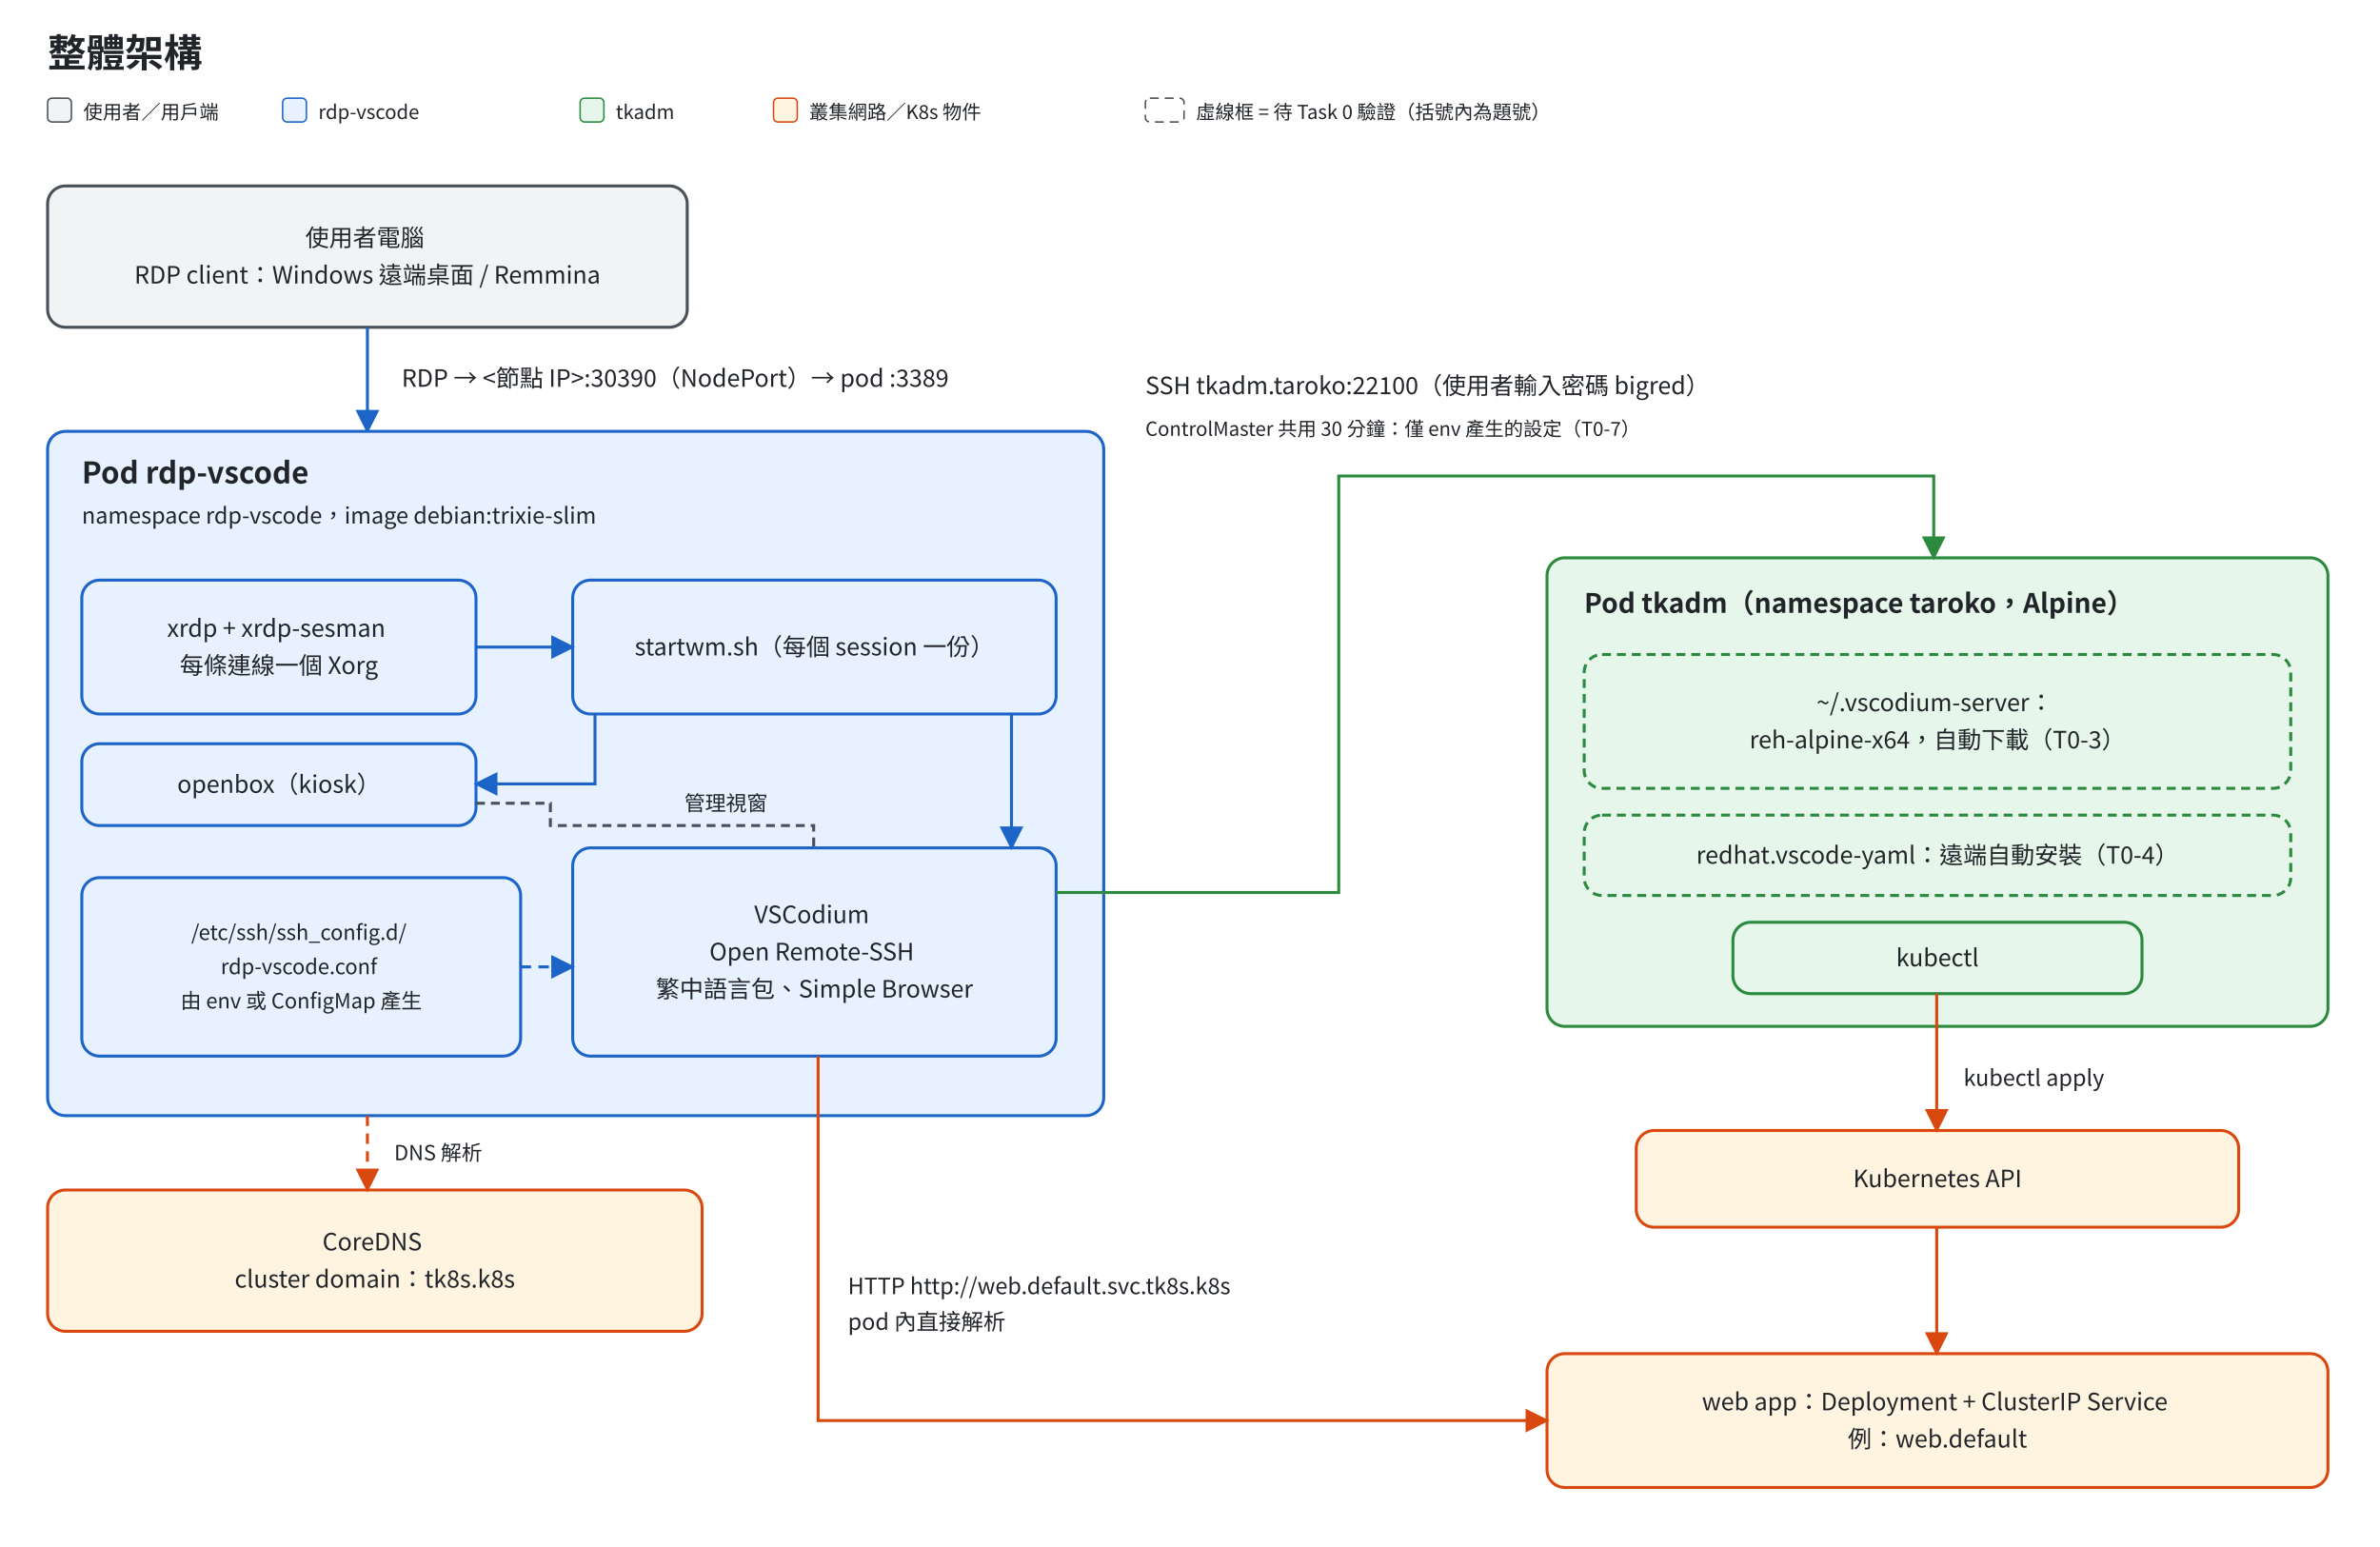
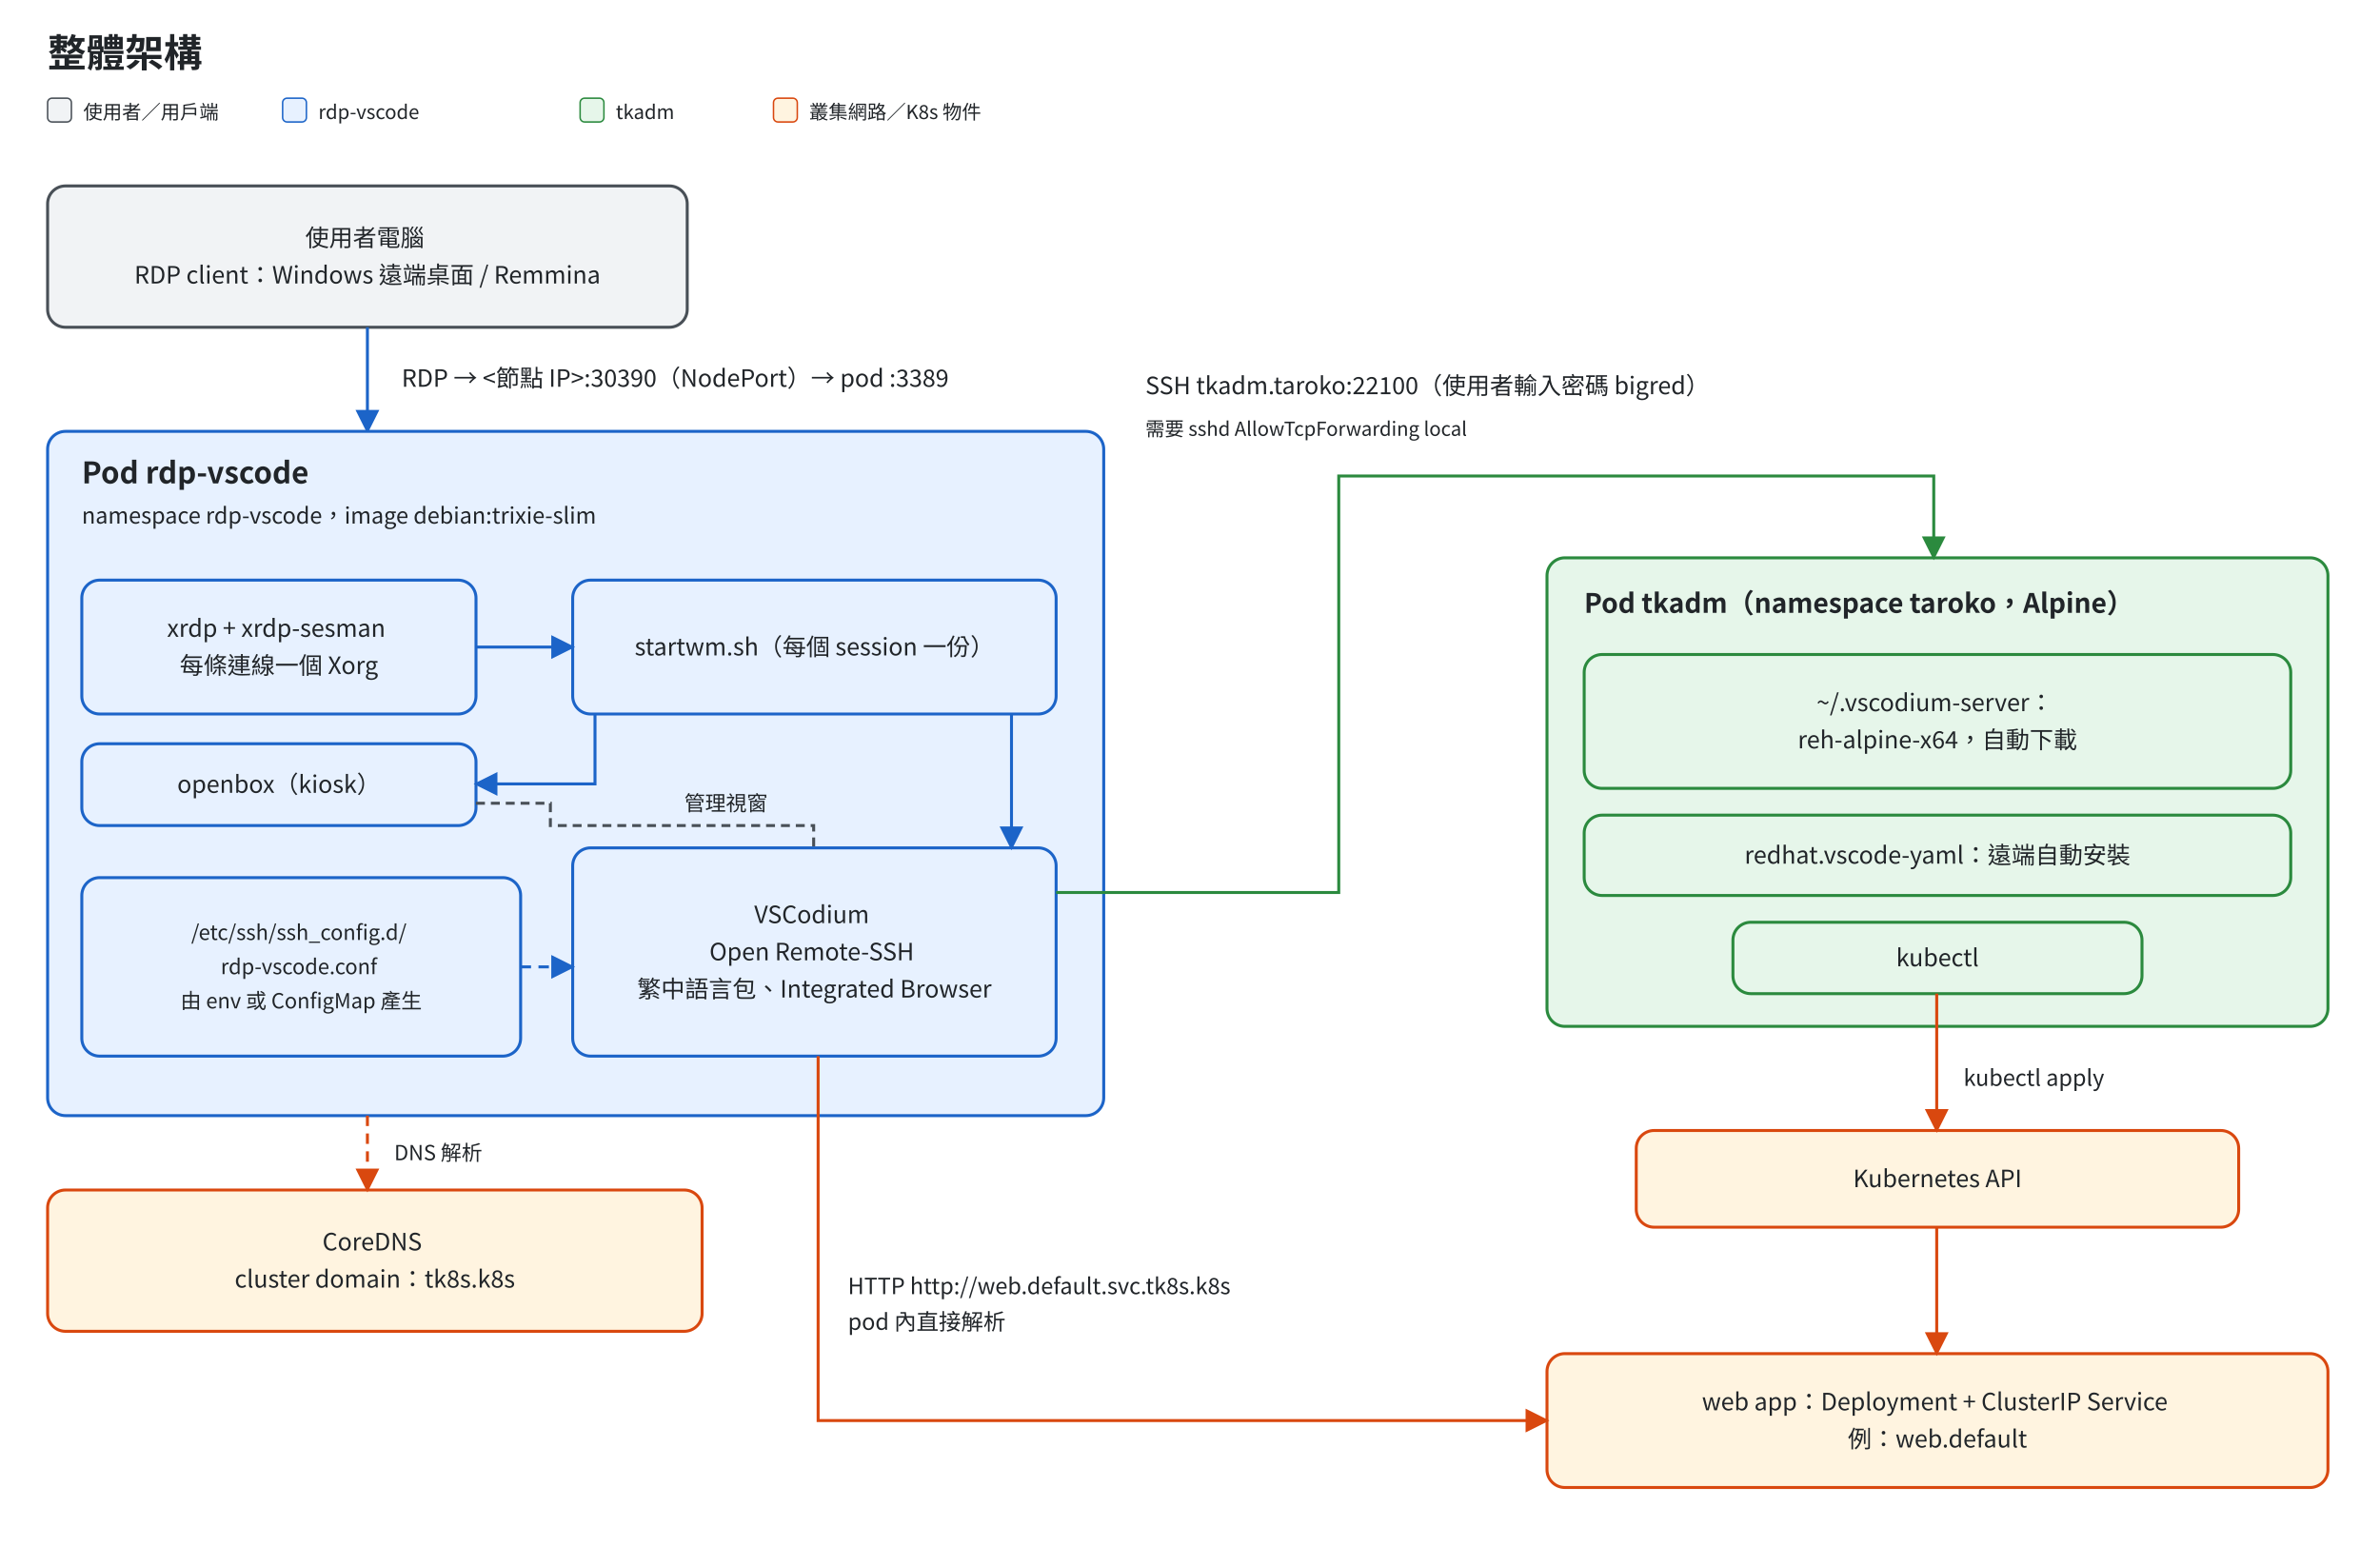
<svg xmlns="http://www.w3.org/2000/svg" version="1.1" width="1600" height="1040" viewBox="0 0 1600 1040">
  <rect width="1600" height="1040" fill="#ffffff" />
  <defs>
    <marker id="arrow-gray" viewBox="0 0 10 10" refX="9" refY="5" markerWidth="8" markerHeight="8" orient="auto">
      <path d="M 0 0 L 10 5 L 0 10 z" fill="#495057" />
    </marker>
    <marker id="arrow-blue" viewBox="0 0 10 10" refX="9" refY="5" markerWidth="8" markerHeight="8" orient="auto">
      <path d="M 0 0 L 10 5 L 0 10 z" fill="#1c64c8" />
    </marker>
    <marker id="arrow-green" viewBox="0 0 10 10" refX="9" refY="5" markerWidth="8" markerHeight="8" orient="auto">
      <path d="M 0 0 L 10 5 L 0 10 z" fill="#2b8a3e" />
    </marker>
    <marker id="arrow-amber" viewBox="0 0 10 10" refX="9" refY="5" markerWidth="8" markerHeight="8" orient="auto">
      <path d="M 0 0 L 10 5 L 0 10 z" fill="#d9480f" />
    </marker>
    <marker id="arrow-red" viewBox="0 0 10 10" refX="9" refY="5" markerWidth="8" markerHeight="8" orient="auto">
      <path d="M 0 0 L 10 5 L 0 10 z" fill="#c92a2a" />
    </marker>
  </defs>
  <g font-family="&quot;Noto Sans CJK TC&quot;,&quot;Noto Sans TC&quot;,&quot;Microsoft JhengHei&quot;,&quot;PingFang TC&quot;,sans-serif" fill="#212529" font-size="16">
    <text x="32" y="45" font-size="26" text-anchor="start" font-weight="700">
      <tspan x="32" dy="0">整體架構</tspan>
    </text>
    <rect x="32" y="66" width="16" height="16" rx="3" fill="#f1f3f5" stroke="#495057" />
    <text x="56" y="80" font-size="13" text-anchor="start">
      <tspan x="56" dy="0">使用者／用戶端</tspan>
    </text>
    <rect x="190" y="66" width="16" height="16" rx="3" fill="#e7f1ff" stroke="#1c64c8" />
    <text x="214" y="80" font-size="13" text-anchor="start">
      <tspan x="214" dy="0">rdp-vscode</tspan>
    </text>
    <rect x="390" y="66" width="16" height="16" rx="3" fill="#e6f6ea" stroke="#2b8a3e" />
    <text x="414" y="80" font-size="13" text-anchor="start">
      <tspan x="414" dy="0">tkadm</tspan>
    </text>
    <rect x="520" y="66" width="16" height="16" rx="3" fill="#fff4e0" stroke="#d9480f" />
    <text x="544" y="80" font-size="13" text-anchor="start">
      <tspan x="544" dy="0">叢集網路／K8s 物件</tspan>
    </text>
-     <rect x="770" y="66" width="26" height="16" rx="3" fill="#ffffff" stroke="#495057" stroke-dasharray="6 4" />
-     <text x="804" y="80" font-size="13">
-       <tspan x="804" dy="0">虛線框 = 待 Task 0 驗證（括號內為題號）</tspan>
-     </text>
    <rect x="32" y="125" width="430" height="95" rx="12" fill="#f1f3f5" stroke="#495057" stroke-width="2" />
    <text x="247.0" y="165.6" font-size="16" text-anchor="middle">
      <tspan x="247.0" dy="0">使用者電腦</tspan>
      <tspan x="247.0" dy="25">RDP client：Windows 遠端桌面 / Remmina</tspan>
    </text>
    <path d="M 247 220 V 290" fill="none" stroke="#1c64c8" stroke-width="2" marker-end="url(#arrow-blue)" />
    <text x="270" y="260" font-size="16" text-anchor="start">
      <tspan x="270" dy="0">RDP → &lt;節點 IP&gt;:30390（NodePort）→ pod :3389</tspan>
    </text>
    <rect x="32" y="290" width="710" height="460" rx="12" fill="#e7f1ff" stroke="#1c64c8" stroke-width="2" />
    <text x="55" y="325" font-size="20" text-anchor="start" font-weight="700">
      <tspan x="55" dy="0">Pod rdp-vscode</tspan>
    </text>
    <text x="55" y="352" font-size="15" text-anchor="start">
      <tspan x="55" dy="0">namespace rdp-vscode，image debian:trixie-slim</tspan>
    </text>
    <rect x="55" y="390" width="265" height="90" rx="12" fill="#e7f1ff" stroke="#1c64c8" stroke-width="2" />
    <text x="187.5" y="428.1" font-size="16" text-anchor="middle">
      <tspan x="187.5" dy="0">xrdp + xrdp-sesman</tspan>
      <tspan x="187.5" dy="25">每條連線一個 Xorg</tspan>
    </text>
    <rect x="385" y="390" width="325" height="90" rx="12" fill="#e7f1ff" stroke="#1c64c8" stroke-width="2" />
    <text x="547.5" y="440.6" font-size="16" text-anchor="middle">
      <tspan x="547.5" dy="0">startwm.sh（每個 session 一份）</tspan>
    </text>
    <path d="M 320 435 H 385" fill="none" stroke="#1c64c8" stroke-width="2" marker-end="url(#arrow-blue)" />
    <rect x="385" y="570" width="325" height="140" rx="12" fill="#e7f1ff" stroke="#1c64c8" stroke-width="2" />
    <text x="547.5" y="620.6" font-size="16" text-anchor="middle">
      <tspan x="547.5" dy="0">VSCodium</tspan>
      <tspan x="547.5" dy="25">Open Remote-SSH</tspan>
-       <tspan x="547.5" dy="25">繁中語言包、Simple Browser</tspan>
+       <tspan x="547.5" dy="25">繁中語言包、Integrated Browser</tspan>
    </text>
    <rect x="55" y="500" width="265" height="55" rx="12" fill="#e7f1ff" stroke="#1c64c8" stroke-width="2" />
    <text x="187.5" y="533" font-size="16" text-anchor="middle">
      <tspan x="187.5" dy="0">openbox（kiosk）</tspan>
    </text>
    <path d="M 400 480 V 527 H 320" fill="none" stroke="#1c64c8" stroke-width="2" marker-end="url(#arrow-blue)" />
    <path d="M 680 480 V 570" fill="none" stroke="#1c64c8" stroke-width="2" marker-end="url(#arrow-blue)" />
    <path d="M 320 540 H 370 V 555 H 547 V 570" fill="none" stroke="#495057" stroke-width="2" stroke-dasharray="6 4" />
    <text x="460" y="545" font-size="14">
      <tspan x="460" dy="0">管理視窗</tspan>
    </text>
    <rect x="55" y="590" width="295" height="120" rx="12" fill="#e7f1ff" stroke="#1c64c8" stroke-width="2" />
    <text x="202.5" y="631.9" font-size="14" text-anchor="middle">
      <tspan x="202.5" dy="0">/etc/ssh/ssh_config.d/</tspan>
      <tspan x="202.5" dy="23">rdp-vscode.conf</tspan>
      <tspan x="202.5" dy="23">由 env 或 ConfigMap 產生</tspan>
    </text>
    <path d="M 350 650 H 385" fill="none" stroke="#1c64c8" stroke-width="2" stroke-dasharray="7 5" marker-end="url(#arrow-blue)" />
    <rect x="1040" y="375" width="525" height="315" rx="12" fill="#e6f6ea" stroke="#2b8a3e" stroke-width="2" />
    <text x="1065" y="412" font-size="18" text-anchor="start" font-weight="700">
      <tspan x="1065" dy="0">Pod tkadm（namespace taroko，Alpine）</tspan>
    </text>
-     <rect x="1065" y="440" width="475" height="90" rx="12" fill="#e6f6ea" stroke="#2b8a3e" stroke-width="2" stroke-dasharray="6 4" />
+     <rect x="1065" y="440" width="475" height="90" rx="12" fill="#e6f6ea" stroke="#2b8a3e" stroke-width="2" />
    <text x="1302.5" y="478.1" font-size="16" text-anchor="middle">
      <tspan x="1302.5" dy="0">~/.vscodium-server：</tspan>
-       <tspan x="1302.5" dy="25">reh-alpine-x64，自動下載（T0-3）</tspan>
+       <tspan x="1302.5" dy="25">reh-alpine-x64，自動下載</tspan>
    </text>
-     <rect x="1065" y="548" width="475" height="54" rx="12" fill="#e6f6ea" stroke="#2b8a3e" stroke-width="2" stroke-dasharray="6 4" />
+     <rect x="1065" y="548" width="475" height="54" rx="12" fill="#e6f6ea" stroke="#2b8a3e" stroke-width="2" />
    <text x="1302.5" y="580.6" font-size="16" text-anchor="middle">
-       <tspan x="1302.5" dy="0">redhat.vscode-yaml：遠端自動安裝（T0-4）</tspan>
+       <tspan x="1302.5" dy="0">redhat.vscode-yaml：遠端自動安裝</tspan>
    </text>
    <rect x="1165" y="620" width="275" height="48" rx="12" fill="#e6f6ea" stroke="#2b8a3e" stroke-width="2" />
    <text x="1302.5" y="649.6" font-size="16" text-anchor="middle">
      <tspan x="1302.5" dy="0">kubectl</tspan>
    </text>
    <path d="M 710 600 H 900 V 320 H 1300 V 375" fill="none" stroke="#2b8a3e" stroke-width="2" marker-end="url(#arrow-green)" />
    <text x="770" y="265" font-size="16" text-anchor="start">
      <tspan x="770" dy="0">SSH tkadm.taroko:22100（使用者輸入密碼 bigred）</tspan>
    </text>
    <text x="770" y="293" font-size="13" text-anchor="start">
-       <tspan x="770" dy="0">ControlMaster 共用 30 分鐘：僅 env 產生的設定（T0-7）</tspan>
+       <tspan x="770" dy="0">需要 sshd AllowTcpForwarding local</tspan>
    </text>
    <rect x="1100" y="760" width="405" height="65" rx="12" fill="#fff4e0" stroke="#d9480f" stroke-width="2" />
    <text x="1302.5" y="798.1" font-size="16" text-anchor="middle">
      <tspan x="1302.5" dy="0">Kubernetes API</tspan>
    </text>
    <path d="M 1302 668 V 760" fill="none" stroke="#d9480f" stroke-width="2" marker-end="url(#arrow-amber)" />
    <text x="1320" y="730" font-size="15" text-anchor="start">
      <tspan x="1320" dy="0">kubectl apply</tspan>
    </text>
    <rect x="1040" y="910" width="525" height="90" rx="12" fill="#fff4e0" stroke="#d9480f" stroke-width="2" />
    <text x="1302.5" y="948.1" font-size="16" text-anchor="middle">
      <tspan x="1302.5" dy="0">web app：Deployment + ClusterIP Service</tspan>
      <tspan x="1302.5" dy="25">例：web.default</tspan>
    </text>
    <path d="M 1302 825 V 910" fill="none" stroke="#d9480f" stroke-width="2" marker-end="url(#arrow-amber)" />
    <path d="M 550 710 V 955 H 1040" fill="none" stroke="#d9480f" stroke-width="2" marker-end="url(#arrow-amber)" />
    <text x="570" y="870" font-size="15" text-anchor="start">
      <tspan x="570" dy="0">HTTP http://web.default.svc.tk8s.k8s</tspan>
      <tspan x="570" dy="24">pod 內直接解析</tspan>
    </text>
    <rect x="32" y="800" width="440" height="95" rx="12" fill="#fff4e0" stroke="#d9480f" stroke-width="2" />
    <text x="252.0" y="840.6" font-size="16" text-anchor="middle">
      <tspan x="252.0" dy="0">CoreDNS</tspan>
      <tspan x="252.0" dy="25">cluster domain：tk8s.k8s</tspan>
    </text>
    <path d="M 247 750 V 800" fill="none" stroke="#d9480f" stroke-width="2" stroke-dasharray="7 5" marker-end="url(#arrow-amber)" />
    <text x="265" y="780" font-size="14" text-anchor="start">
      <tspan x="265" dy="0">DNS 解析</tspan>
    </text>
  </g>
</svg>
